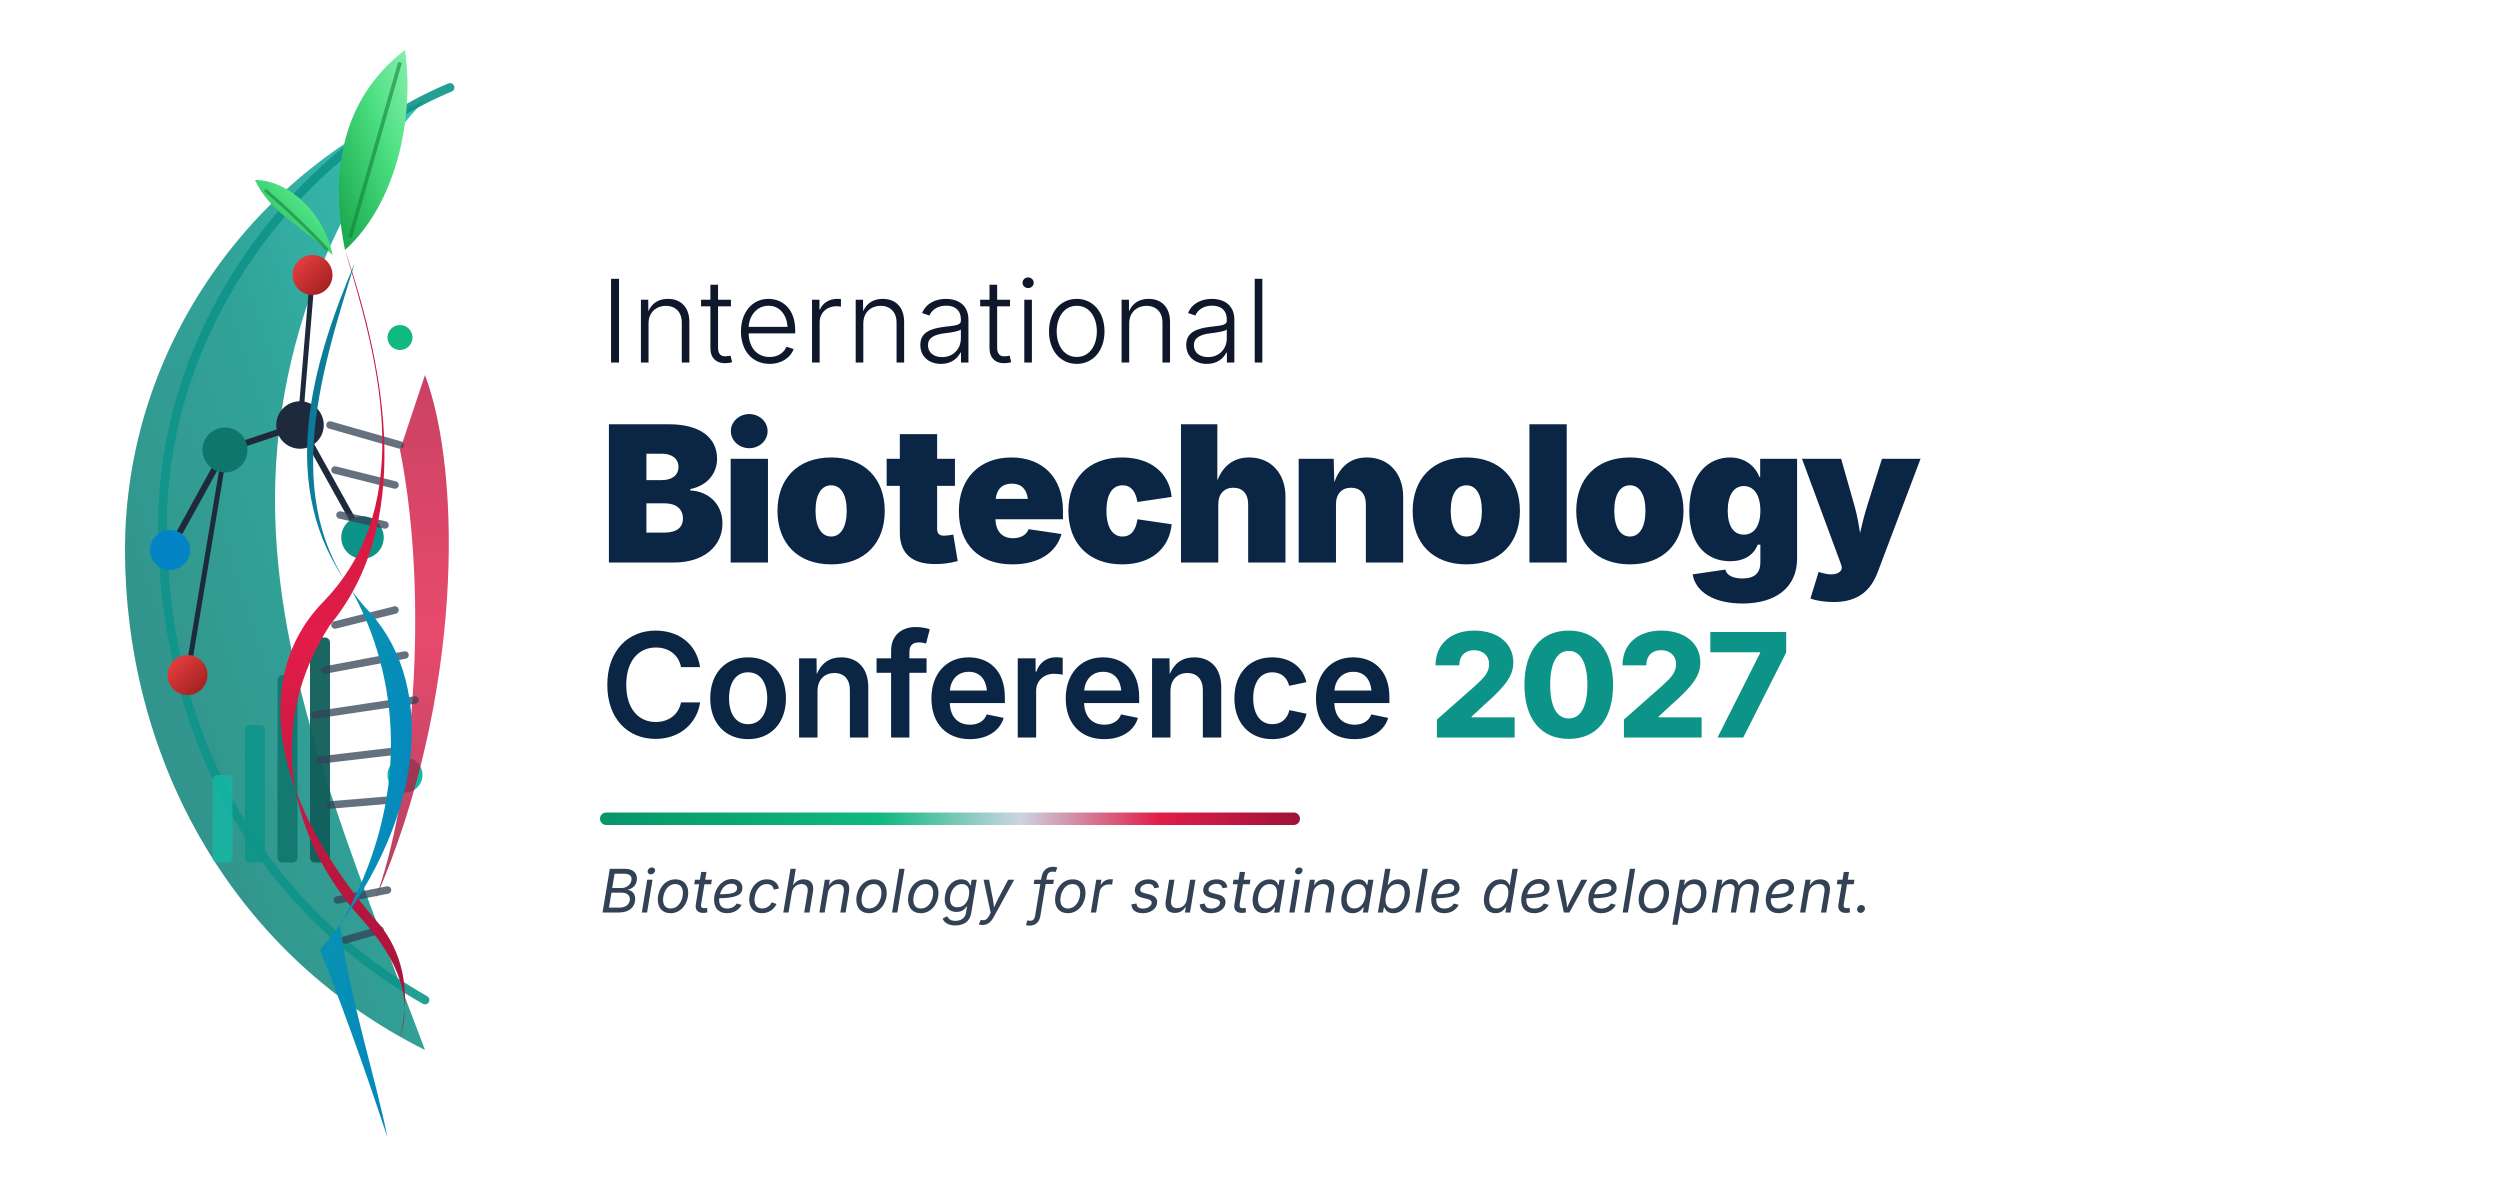
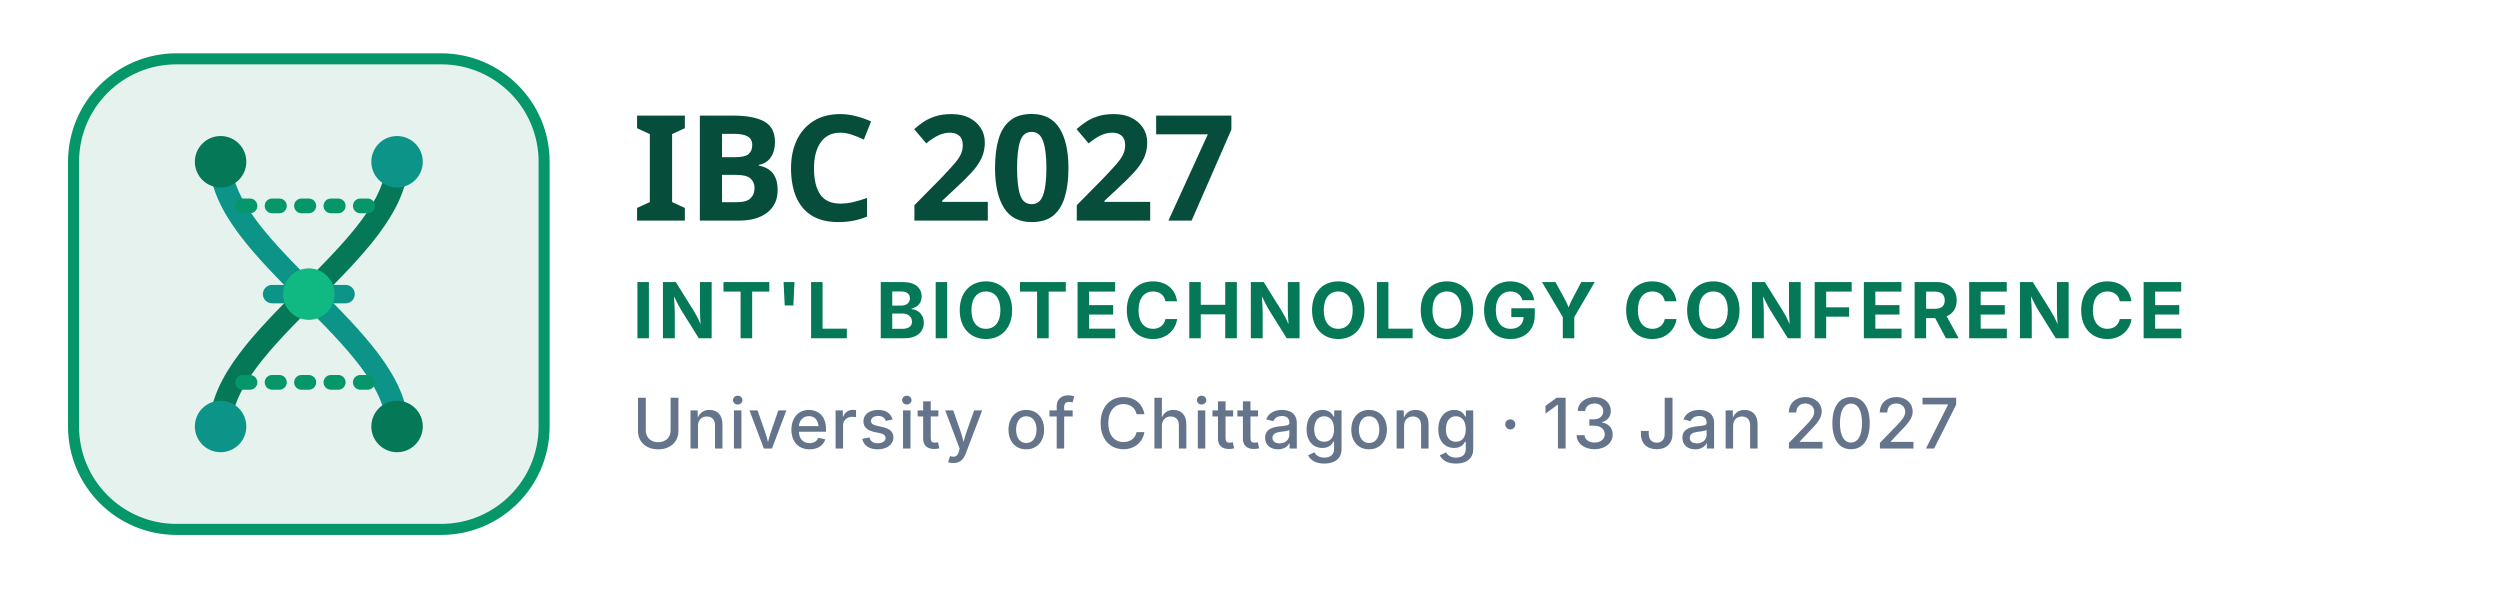
- <svg xmlns="http://www.w3.org/2000/svg" viewBox="0 0 1000 480" fill="none">
-   <defs>
-     <linearGradient id="leafGrad" x1="0%" y1="100%" x2="100%" y2="0%">
-       <stop offset="0%" stop-color="#16a34a" />
-       <stop offset="60%" stop-color="#4ade80" />
-       <stop offset="100%" stop-color="#86efac" />
-     </linearGradient>
-     <linearGradient id="dnaTealGrad" x1="0%" y1="0%" x2="100%" y2="100%">
-       <stop offset="0%" stop-color="#0e7490" />
-       <stop offset="50%" stop-color="#0891b2" />
-       <stop offset="100%" stop-color="#0284c7" />
-     </linearGradient>
-     <linearGradient id="dnaRedGrad" x1="0%" y1="0%" x2="0%" y2="100%">
-       <stop offset="0%" stop-color="#be123c" />
-       <stop offset="50%" stop-color="#e11d48" />
-       <stop offset="100%" stop-color="#9f1239" />
-     </linearGradient>
-     <linearGradient id="arcTeal" x1="0%" y1="100%" x2="100%" y2="0%">
-       <stop offset="0%" stop-color="#0f766e" />
-       <stop offset="60%" stop-color="#0d9488" />
-       <stop offset="100%" stop-color="#14b8a6" />
-     </linearGradient>
-     <linearGradient id="redAccent" x1="0%" y1="0%" x2="100%" y2="100%">
-       <stop offset="0%" stop-color="#ef4444" />
-       <stop offset="100%" stop-color="#991b1b" />
-     </linearGradient>
-     <linearGradient id="dividerGrad" x1="0%" y1="0%" x2="100%" y2="0%">
-       <stop offset="0%" stop-color="#059669" />
-       <stop offset="40%" stop-color="#10b981" />
-       <stop offset="60%" stop-color="#cbd5e1" />
-       <stop offset="80%" stop-color="#e11d48" />
-       <stop offset="100%" stop-color="#9f1239" />
-     </linearGradient>
-   </defs>
-   <g transform="translate(30, 20)">
-     <path d="M 140 400 C 60 360 20 280 20 200 C 20 120 70 50 140 20 C 120 40 80 100 80 180 C 80 250 110 320 140 400 Z" fill="url(#arcTeal)" opacity="0.85" />
-     <path d="M 140 380 C 70 340 35 270 35 190 C 35 110 90 40 150 15" stroke="#0d9488" stroke-width="3.5" stroke-linecap="round" fill="none" opacity="0.9" />
-     <rect x="55" y="290" width="8" height="35" rx="2" fill="#14b8a6" opacity="0.8" />
-     <rect x="68" y="270" width="8" height="55" rx="2" fill="#0d9488" opacity="0.85" />
-     <rect x="81" y="250" width="8" height="75" rx="2" fill="#0f766e" opacity="0.9" />
-     <rect x="94" y="235" width="8" height="90" rx="2" fill="#115e59" opacity="0.95" />
-     <line x1="38" y1="200" x2="60" y2="160" stroke="#1e293b" stroke-width="2.5" />
-     <line x1="60" y1="160" x2="90" y2="150" stroke="#1e293b" stroke-width="2.5" />
-     <line x1="60" y1="160" x2="45" y2="250" stroke="#1e293b" stroke-width="2" />
-     <line x1="90" y1="150" x2="115" y2="195" stroke="#1e293b" stroke-width="2.5" />
-     <line x1="90" y1="150" x2="95" y2="90" stroke="#1e293b" stroke-width="2" />
-     <circle cx="38" cy="200" r="8" fill="#0284c7" />
-     <circle cx="60" cy="160" r="9" fill="#0f766e" />
-     <circle cx="90" cy="150" r="9.5" fill="#1e293b" />
-     <circle cx="115" cy="195" r="8.5" fill="#0d9488" />
-     <circle cx="45" cy="250" r="8" fill="url(#redAccent)" />
-     <circle cx="95" cy="90" r="8" fill="url(#redAccent)" />
-     <circle cx="130" cy="115" r="5" fill="#10b981" />
-     <circle cx="132" cy="290" r="7" fill="#14b8a6" />
-     <path d="M 140 130 C 155 170 155 260 120 340 C 135 300 142 220 130 160 Z" fill="url(#dnaRedGrad)" opacity="0.8" />
-     <g stroke="#334155" stroke-width="3" stroke-linecap="round" opacity="0.75">
-       <line x1="102" y1="150" x2="130" y2="158" />
-       <line x1="104" y1="168" x2="128" y2="174" />
-       <line x1="106" y1="186" x2="124" y2="190" />
-       <line x1="104" y1="230" x2="128" y2="224" />
-       <line x1="100" y1="248" x2="132" y2="242" />
-       <line x1="96" y1="266" x2="136" y2="260" />
-       <line x1="98" y1="284" x2="132" y2="280" />
-       <line x1="102" y1="302" x2="126" y2="300" />
-       <line x1="105" y1="340" x2="125" y2="336" />
-       <line x1="108" y1="356" x2="122" y2="352" />
-     </g>
-     <path d="M 108 80 C 120 120 138 180 100 220 C 70 250 78 300 122 350 C 130 360 135 375 130 395 C 135 380 130 365 115 348 C 85 315 76 270 102 230 C 135 190 125 130 108 80 Z" fill="url(#dnaRedGrad)" />
-     <path d="M 112 85 C 98 130 80 185 118 225 C 145 255 140 310 98 360 C 110 390 120 420 125 435 C 120 410 110 380 106 350 C 135 300 130 250 110 215 C 80 175 95 125 112 85 Z" fill="url(#dnaTealGrad)" />
-     <path d="M 108 80 C 102 50 106 20 132 0 C 136 28 128 62 108 80 Z" fill="url(#leafGrad)" />
-     <path d="M 110 75 Q 120 40 130 5" stroke="#15803d" stroke-width="1.5" fill="none" opacity="0.6" />
-     <path d="M 103 82 C 90 70 78 65 72 52 C 86 52 100 66 103 82 Z" fill="url(#leafGrad)" />
-     <path d="M 101 80 Q 90 68 76 56" stroke="#15803d" stroke-width="1.2" fill="none" opacity="0.6" />
+ <svg xmlns="http://www.w3.org/2000/svg" viewBox="0 0 340 80" fill="none">
+   <g transform="translate(10, 8)">
+     <rect width="64" height="64" rx="14" fill="#047857" fill-opacity="0.1" stroke="#059669" stroke-width="1.5" />
+     <path d="M20 50C20 38 44 26 44 14" stroke="#047857" stroke-width="3" stroke-linecap="round" />
+     <path d="M44 50C44 38 20 26 20 14" stroke="#0d9488" stroke-width="3" stroke-linecap="round" />
+     <line x1="23" y1="20" x2="41" y2="20" stroke="#059669" stroke-width="2" stroke-linecap="round" stroke-dasharray="1 3" />
+     <line x1="27" y1="32" x2="37" y2="32" stroke="#0d9488" stroke-width="2.5" stroke-linecap="round" />
+     <line x1="23" y1="44" x2="41" y2="44" stroke="#059669" stroke-width="2" stroke-linecap="round" stroke-dasharray="1 3" />
+     <circle cx="20" cy="14" r="3.5" fill="#047857" />
+     <circle cx="44" cy="14" r="3.5" fill="#0d9488" />
+     <circle cx="32" cy="32" r="3.5" fill="#10b981" />
+     <circle cx="20" cy="50" r="3.5" fill="#0d9488" />
+     <circle cx="44" cy="50" r="3.5" fill="#047857" />
  </g>
-   <text x="240" y="145" font-family="'Plus Jakarta Sans', 'Inter', -apple-system, sans-serif" font-weight="300" font-size="46" letter-spacing="0.01em" fill="#0f172a">
-     International
-   </text>
-   <text x="240" y="225" font-family="'Plus Jakarta Sans', 'Inter', -apple-system, sans-serif" font-weight="900" font-size="76" letter-spacing="-0.03em" fill="#0b2545">
-     Biotechnology
-   </text>
-   <text x="240" y="295" font-family="'Plus Jakarta Sans', 'Inter', -apple-system, sans-serif" font-weight="600" font-size="58" letter-spacing="-0.02em" fill="#0b2545">
-     Conference <tspan font-weight="800" fill="#0d9488">2027</tspan>
-   </text>
-   <rect x="240" y="325" width="280" height="5" rx="2.5" fill="url(#dividerGrad)" />
-   <text x="240" y="365" font-family="'Plus Jakarta Sans', 'Inter', -apple-system, sans-serif" font-style="italic" font-weight="400" font-size="24" letter-spacing="0.01em" fill="#334155">
-     Biotechnology for sustainable development.
-   </text>
+   <text x="86" y="30" font-family="'Plus Jakarta Sans', system-ui, sans-serif" font-weight="800" font-size="20" fill="#064e3b" letter-spacing="-0.02em">IBC 2027</text>
+   <text x="86" y="46" font-family="Inter, system-ui, sans-serif" font-weight="700" font-size="10.5" fill="#047857" letter-spacing="0.05em">INT'L BIOTECHNOLOGY CONFERENCE</text>
+   <text x="86" y="61" font-family="Inter, system-ui, sans-serif" font-weight="500" font-size="9.5" fill="#64748b" letter-spacing="0.02em">University of Chittagong · 13 Jan 2027</text>
</svg>
